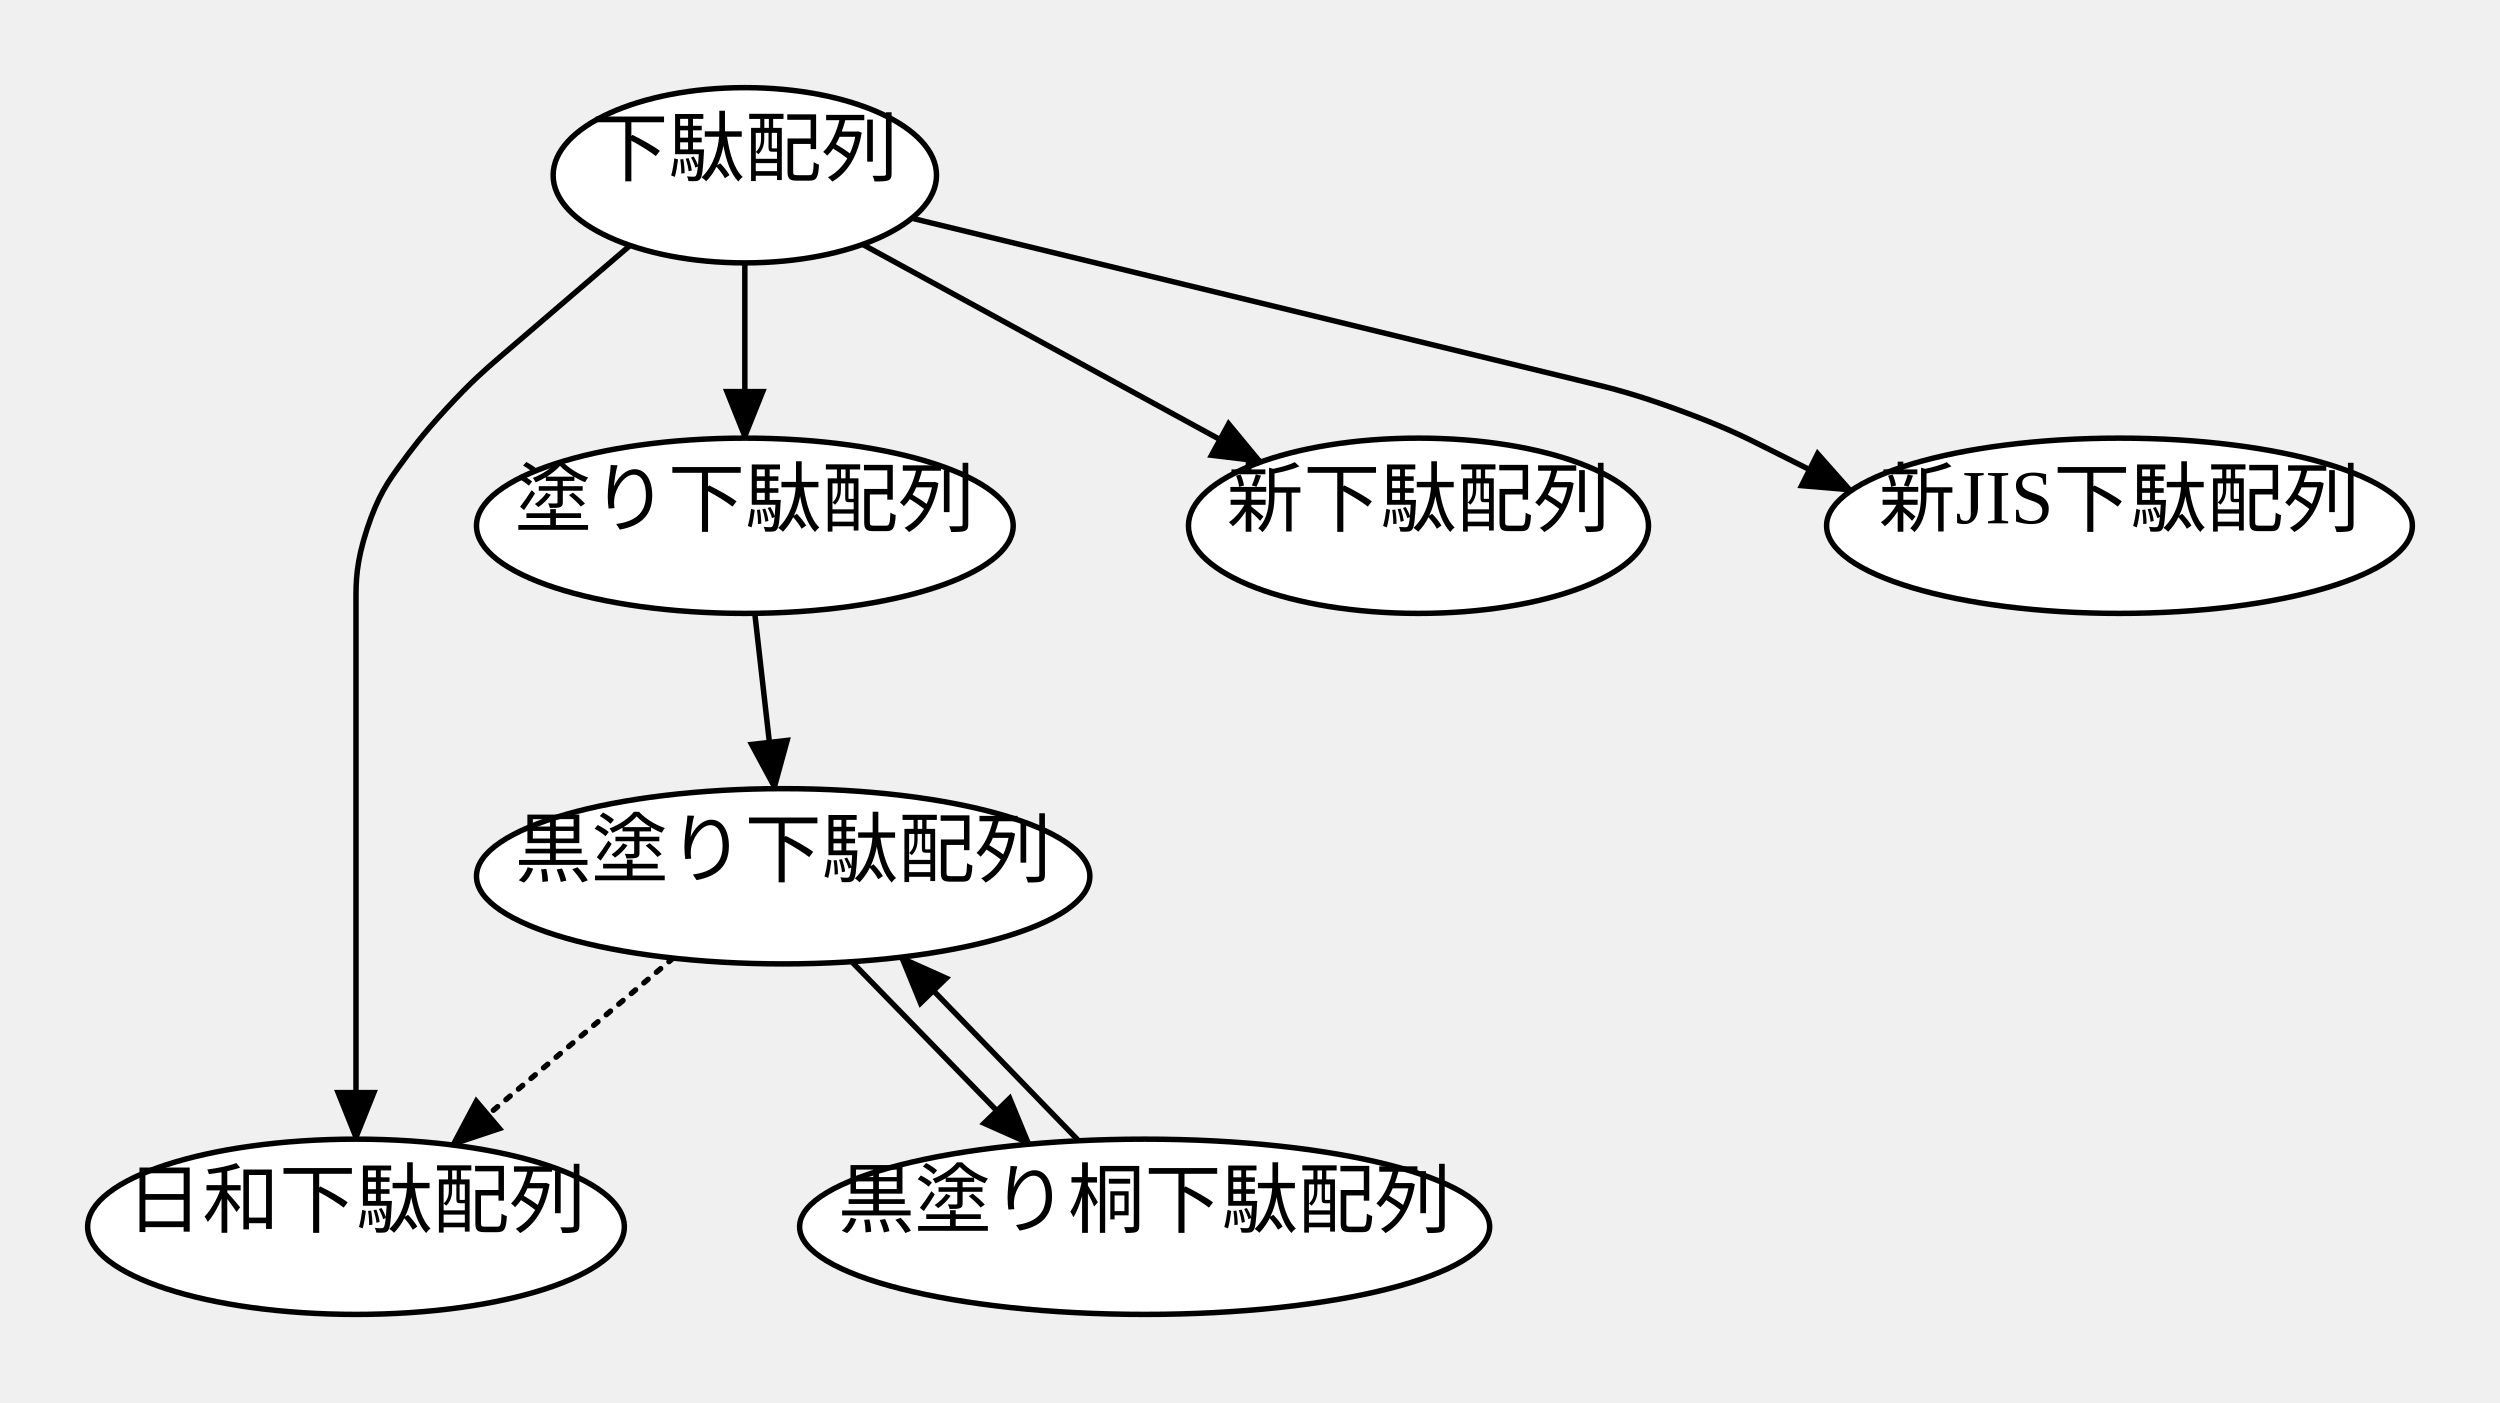
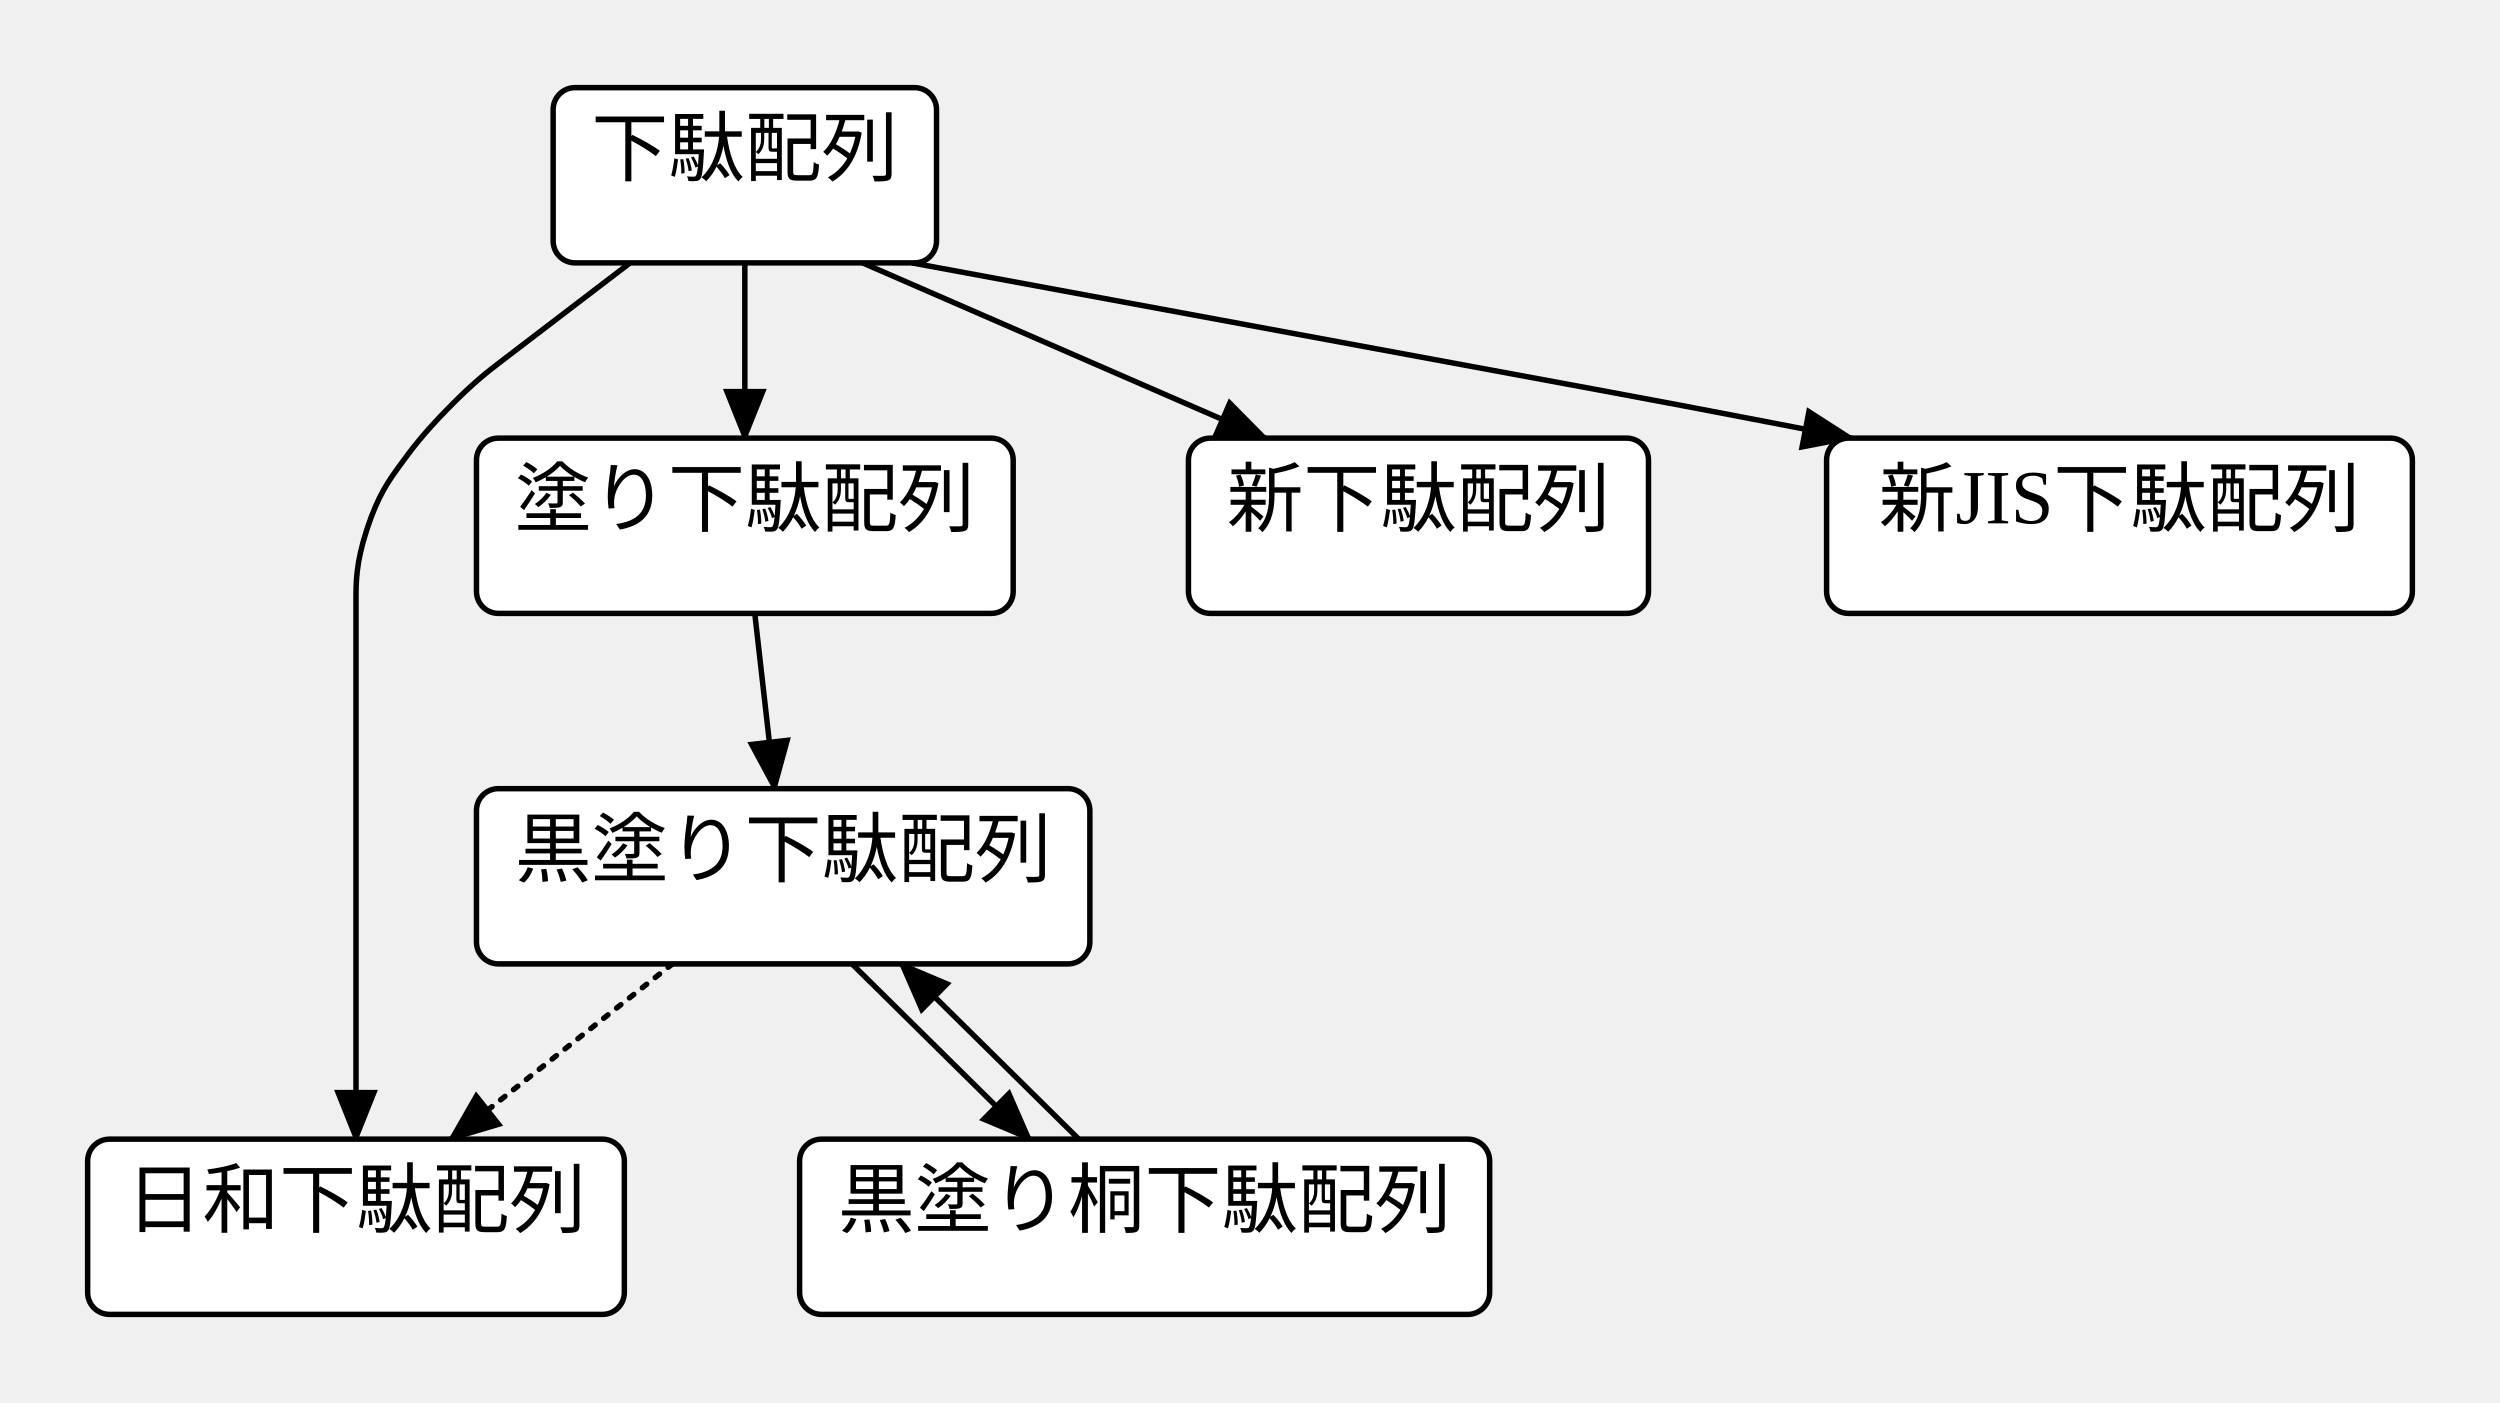
<svg xmlns="http://www.w3.org/2000/svg" width="456.48" height="256">
  <style type="text/css">
		.edge { fill: none; }
	</style>
  <defs>
    <marker id="normal" markerWidth="10" markerHeight="8" refX="9" refY="4" orient="auto-start-reverse" markerUnits="userSpaceOnUse">
      <path d="M0,0 L0,8 L10,4 z" fill="context-stroke" />
    </marker>
    <marker id="vee" markerWidth="10" markerHeight="8" refX="9" refY="4" orient="auto-start-reverse" markerUnits="userSpaceOnUse">
      <path d="M0,0 L10,4 L0,8 L3,4 z" fill="context-stroke" />
    </marker>
    <marker id="dot" markerWidth="8" markerHeight="8" refX="7" refY="4" orient="auto-start-reverse" markerUnits="userSpaceOnUse">
      <circle cx="4" cy="4" r="3.5" fill="context-stroke" />
    </marker>
    <marker id="odot" markerWidth="8" markerHeight="8" refX="7" refY="4" orient="auto-start-reverse" markerUnits="userSpaceOnUse">
      <circle cx="4" cy="4" r="3" fill="white" stroke="context-stroke" />
    </marker>
  </defs>
  <g>
-     <path class="edge" marker-end="url(#normal)" stroke="#000000" stroke-width="1" d="M115.048,44.816 L91.327,65.148 C88.745,67.361 86.163,69.574 81.582,74.537 C77,79.5 75,82.25 73,85 L73,85 C71,87.75 69,90.5 67,96.65 C65,102.801 65,106.201 65,109.601 L65,160 L65,208 " />
+     <path class="edge" marker-end="url(#normal)" stroke="#000000" stroke-width="1" d="M115.048,48 L91.81,65.745 C89.108,67.809 86.405,69.873 81.703,74.686 C77,79.5 75,82.25 73,85 L73,85 C71,87.75 69,90.5 67,96.65 C65,102.801 65,106.201 65,109.601 L65,160 L65,208 " />
    <path class="edge" marker-end="url(#normal)" stroke="#000000" stroke-width="1" d="M136,48 L136,80 " />
-     <path class="edge" marker-end="url(#normal)" stroke="#000000" stroke-width="1" d="M166.5,39.848 L290.136,69.901 C294.352,70.926 298.568,71.95 306.661,74.922 C314.755,77.894 318.632,79.841 322.51,81.788 L338.02,89.576 " />
-     <path class="edge" marker-end="url(#normal)" stroke="#000000" stroke-width="1" d="M157.5,44.625 L230.236,84.341 " />
-     <path class="edge" marker-end="url(#normal)" stroke="#000000" stroke-width="1" d="M137.815,111.989 L141.444,144.006 " />
-     <path class="edge" marker-end="url(#normal)" stroke="#000000" stroke-width="1" d="M155.514,175.595 L187.954,208.919 " />
-     <path class="edge" marker-end="url(#normal)" stroke="#000000" stroke-width="1" d="M196.954,208.295 L164.514,174.772 " />
-     <path class="edge" marker-end="url(#normal)" stroke="#000000" stroke-dasharray="1 2" stroke-linecap="round" stroke-width="1" d="M122.914,174.935 L82.594,209.067 " />
-     <ellipse cx="136" cy="32" rx="35" ry="16" class="node" fill="#FFFFFF" stroke="#000000" stroke-width="1" />
+     <path class="edge" marker-end="url(#normal)" stroke="#000000" stroke-width="1" d="M166.5,48 L291.466,71.125 C295.35,71.844 299.233,72.563 306.994,74.031 C314.755,75.5 318.632,76.25 322.51,77 L338.02,80 " />
+     <path class="edge" marker-end="url(#normal)" stroke="#000000" stroke-width="1" d="M157.5,48 L231.031,80 " />
+     <path class="edge" marker-end="url(#normal)" stroke="#000000" stroke-width="1" d="M137.815,112 L141.444,144 " />
+     <path class="edge" marker-end="url(#normal)" stroke="#000000" stroke-width="1" d="M155.562,176 L187.981,208 " />
+     <path class="edge" marker-end="url(#normal)" stroke="#000000" stroke-width="1" d="M196.981,208 L164.562,176 " />
+     <path class="edge" marker-end="url(#normal)" stroke="#000000" stroke-dasharray="1 2" stroke-linecap="round" stroke-width="1" d="M122.778,176 L82.333,208 " />
+     <rect x="101" y="16" width="70" height="32" rx="4" class="node" fill="#FFFFFF" stroke="#000000" stroke-width="1" />
    <text text-anchor="middle" alignment-baseline="middle" x="136" y="32" font-size="14" fill="#000000">下駄配列</text>
-     <ellipse cx="259" cy="96" rx="42" ry="16" class="node" fill="#FFFFFF" stroke="#000000" stroke-width="1" />
+     <rect x="217" y="80" width="84" height="32" rx="4" class="node" fill="#FFFFFF" stroke="#000000" stroke-width="1" />
    <text text-anchor="middle" alignment-baseline="middle" x="259" y="96" font-size="14" fill="#000000">新下駄配列</text>
-     <ellipse cx="65" cy="224" rx="49" ry="16" class="node" fill="#FFFFFF" stroke="#000000" stroke-width="1" />
+     <rect x="16" y="208" width="98" height="32" rx="4" class="node" fill="#FFFFFF" stroke="#000000" stroke-width="1" />
    <text text-anchor="middle" alignment-baseline="middle" x="65" y="224" font-size="14" fill="#000000">日和下駄配列</text>
-     <ellipse cx="143" cy="160" rx="56" ry="16" class="node" fill="#FFFFFF" stroke="#000000" stroke-width="1" />
+     <rect x="87" y="144" width="112" height="32" rx="4" class="node" fill="#FFFFFF" stroke="#000000" stroke-width="1" />
    <text text-anchor="middle" alignment-baseline="middle" x="143" y="160" font-size="14" fill="#000000">黒塗り下駄配列</text>
-     <ellipse cx="209" cy="224" rx="63" ry="16" class="node" fill="#FFFFFF" stroke="#000000" stroke-width="1" />
+     <rect x="146" y="208" width="126" height="32" rx="4" class="node" fill="#FFFFFF" stroke="#000000" stroke-width="1" />
    <text text-anchor="middle" alignment-baseline="middle" x="209" y="224" font-size="14" fill="#000000">黒塗り桐下駄配列</text>
-     <ellipse cx="136" cy="96" rx="49" ry="16" class="node" fill="#FFFFFF" stroke="#000000" stroke-width="1" />
+     <rect x="87" y="80" width="98" height="32" rx="4" class="node" fill="#FFFFFF" stroke="#000000" stroke-width="1" />
    <text text-anchor="middle" alignment-baseline="middle" x="136" y="96" font-size="14" fill="#000000">塗り下駄配列</text>
-     <ellipse cx="387" cy="96" rx="53.48" ry="16" class="node" fill="#FFFFFF" stroke="#000000" stroke-width="1" />
+     <rect x="333.52" y="80" width="106.96" height="32" rx="4" class="node" fill="#FFFFFF" stroke="#000000" stroke-width="1" />
    <text text-anchor="middle" alignment-baseline="middle" x="387" y="96" font-size="14" fill="#000000">新JIS下駄配列</text>
  </g>
</svg>
